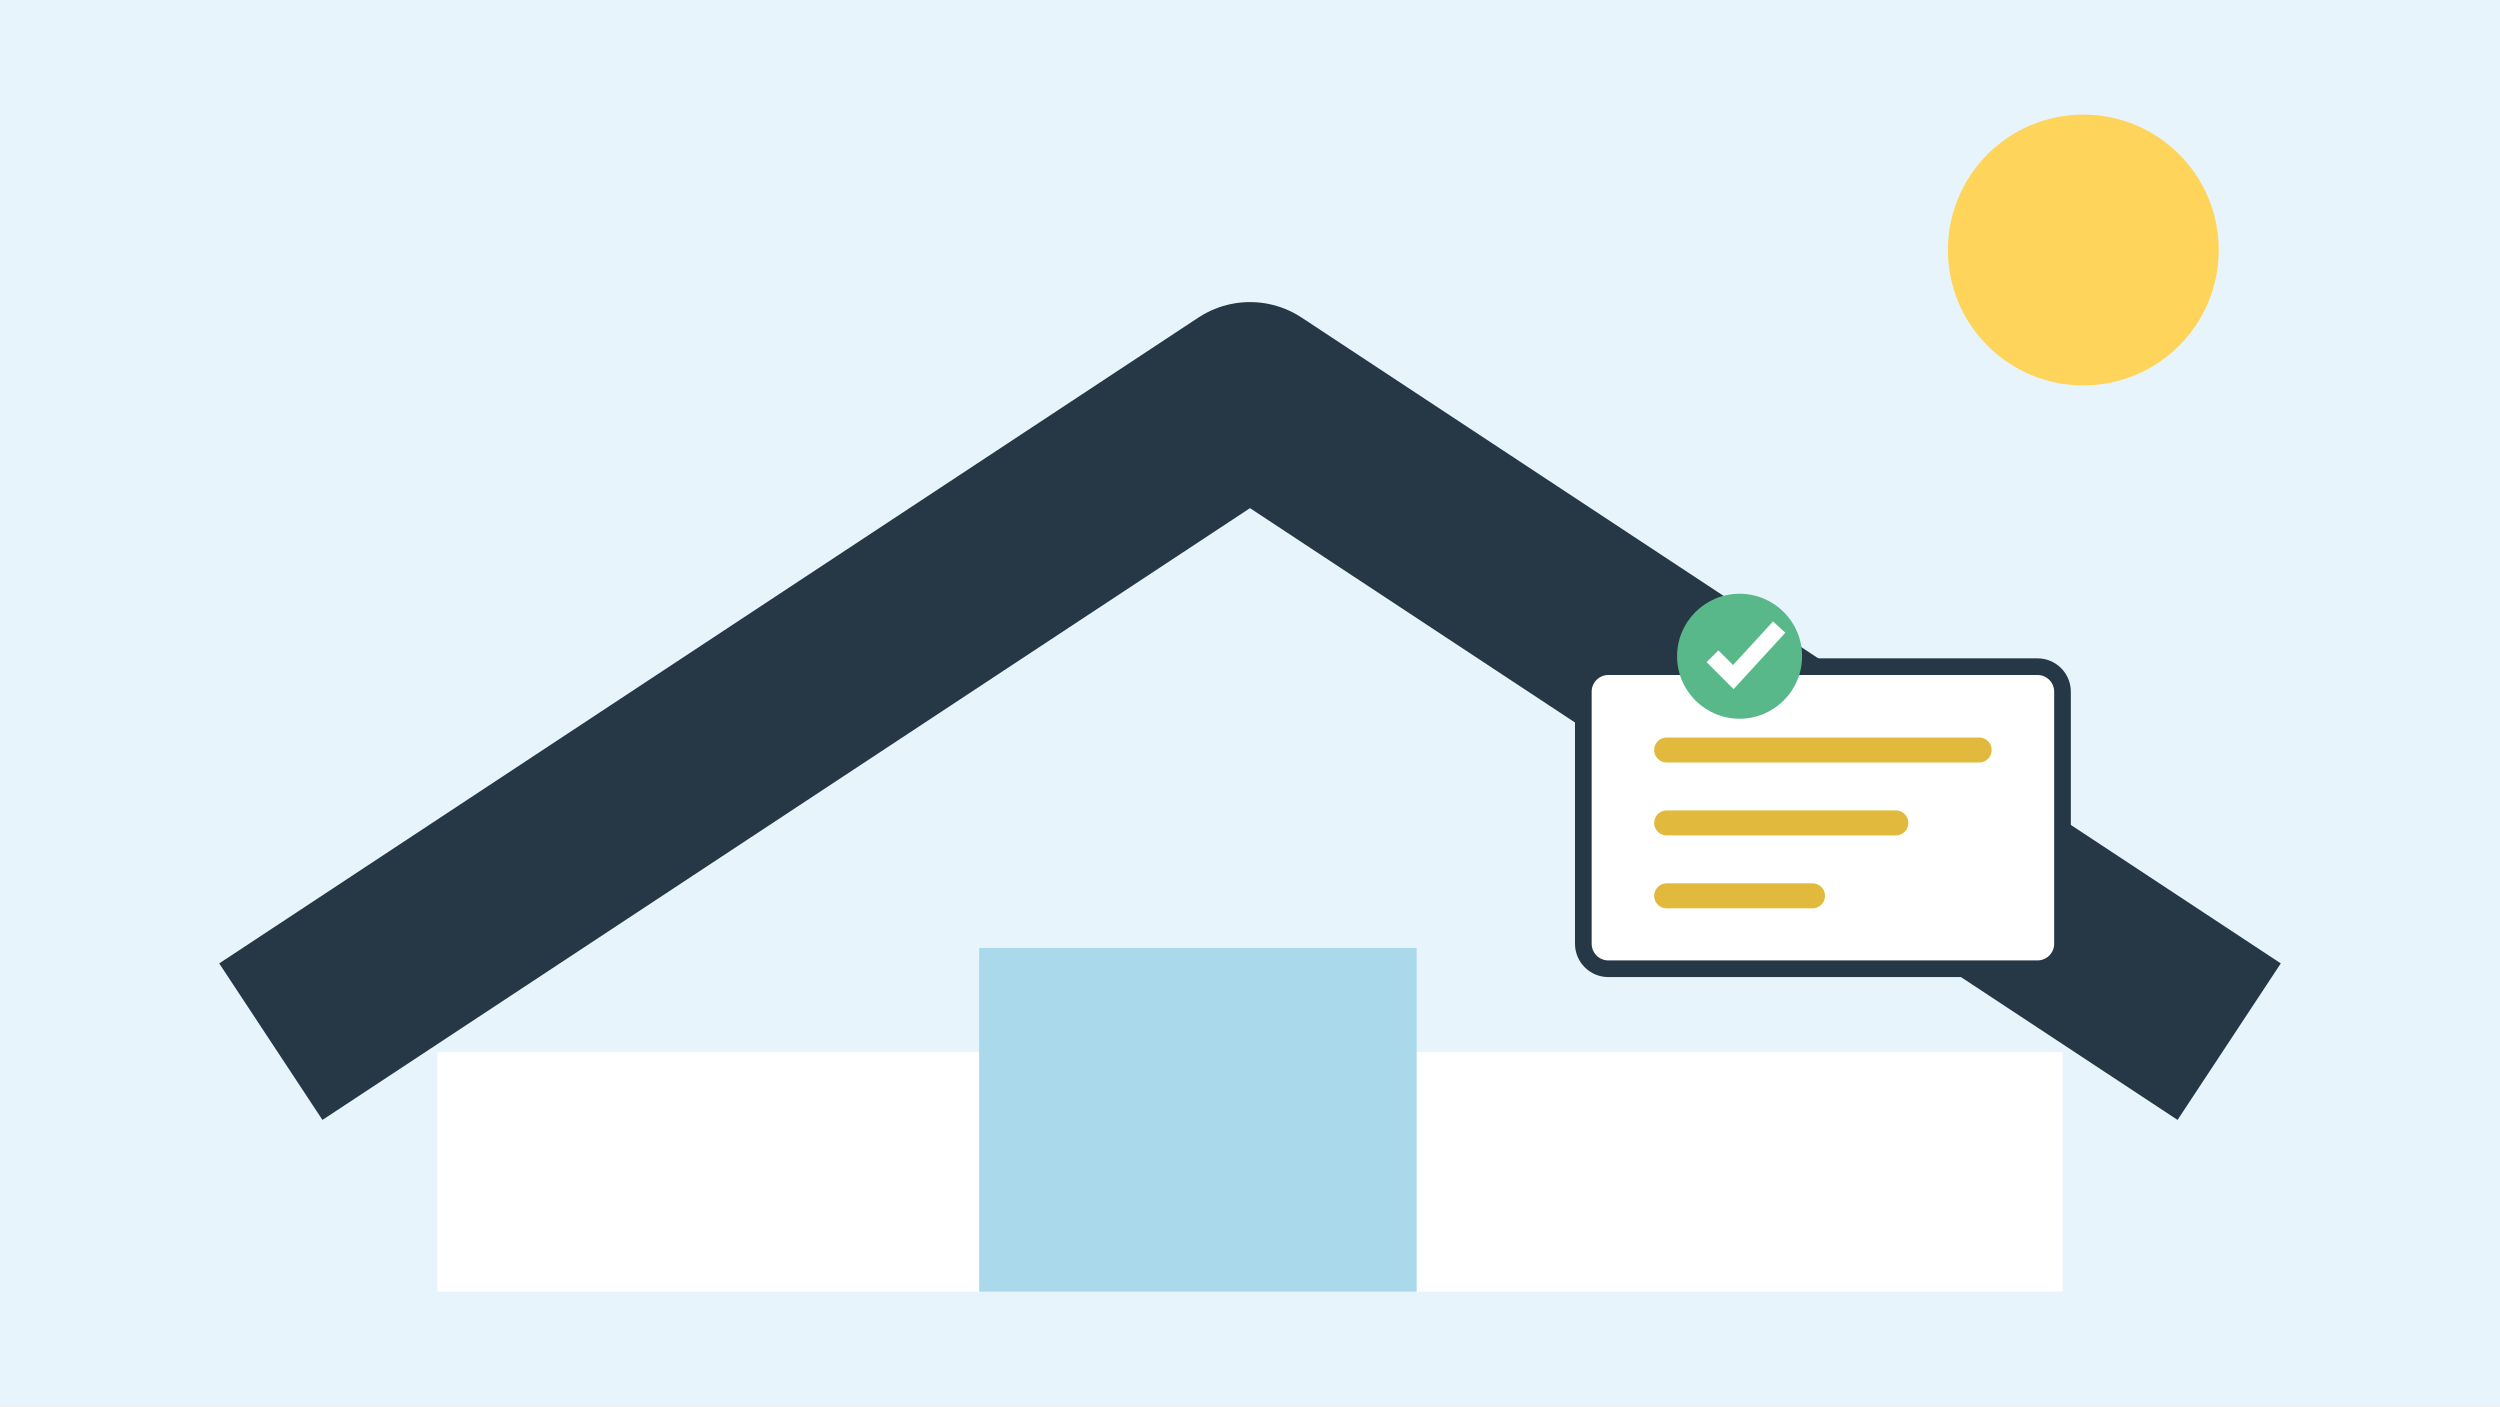
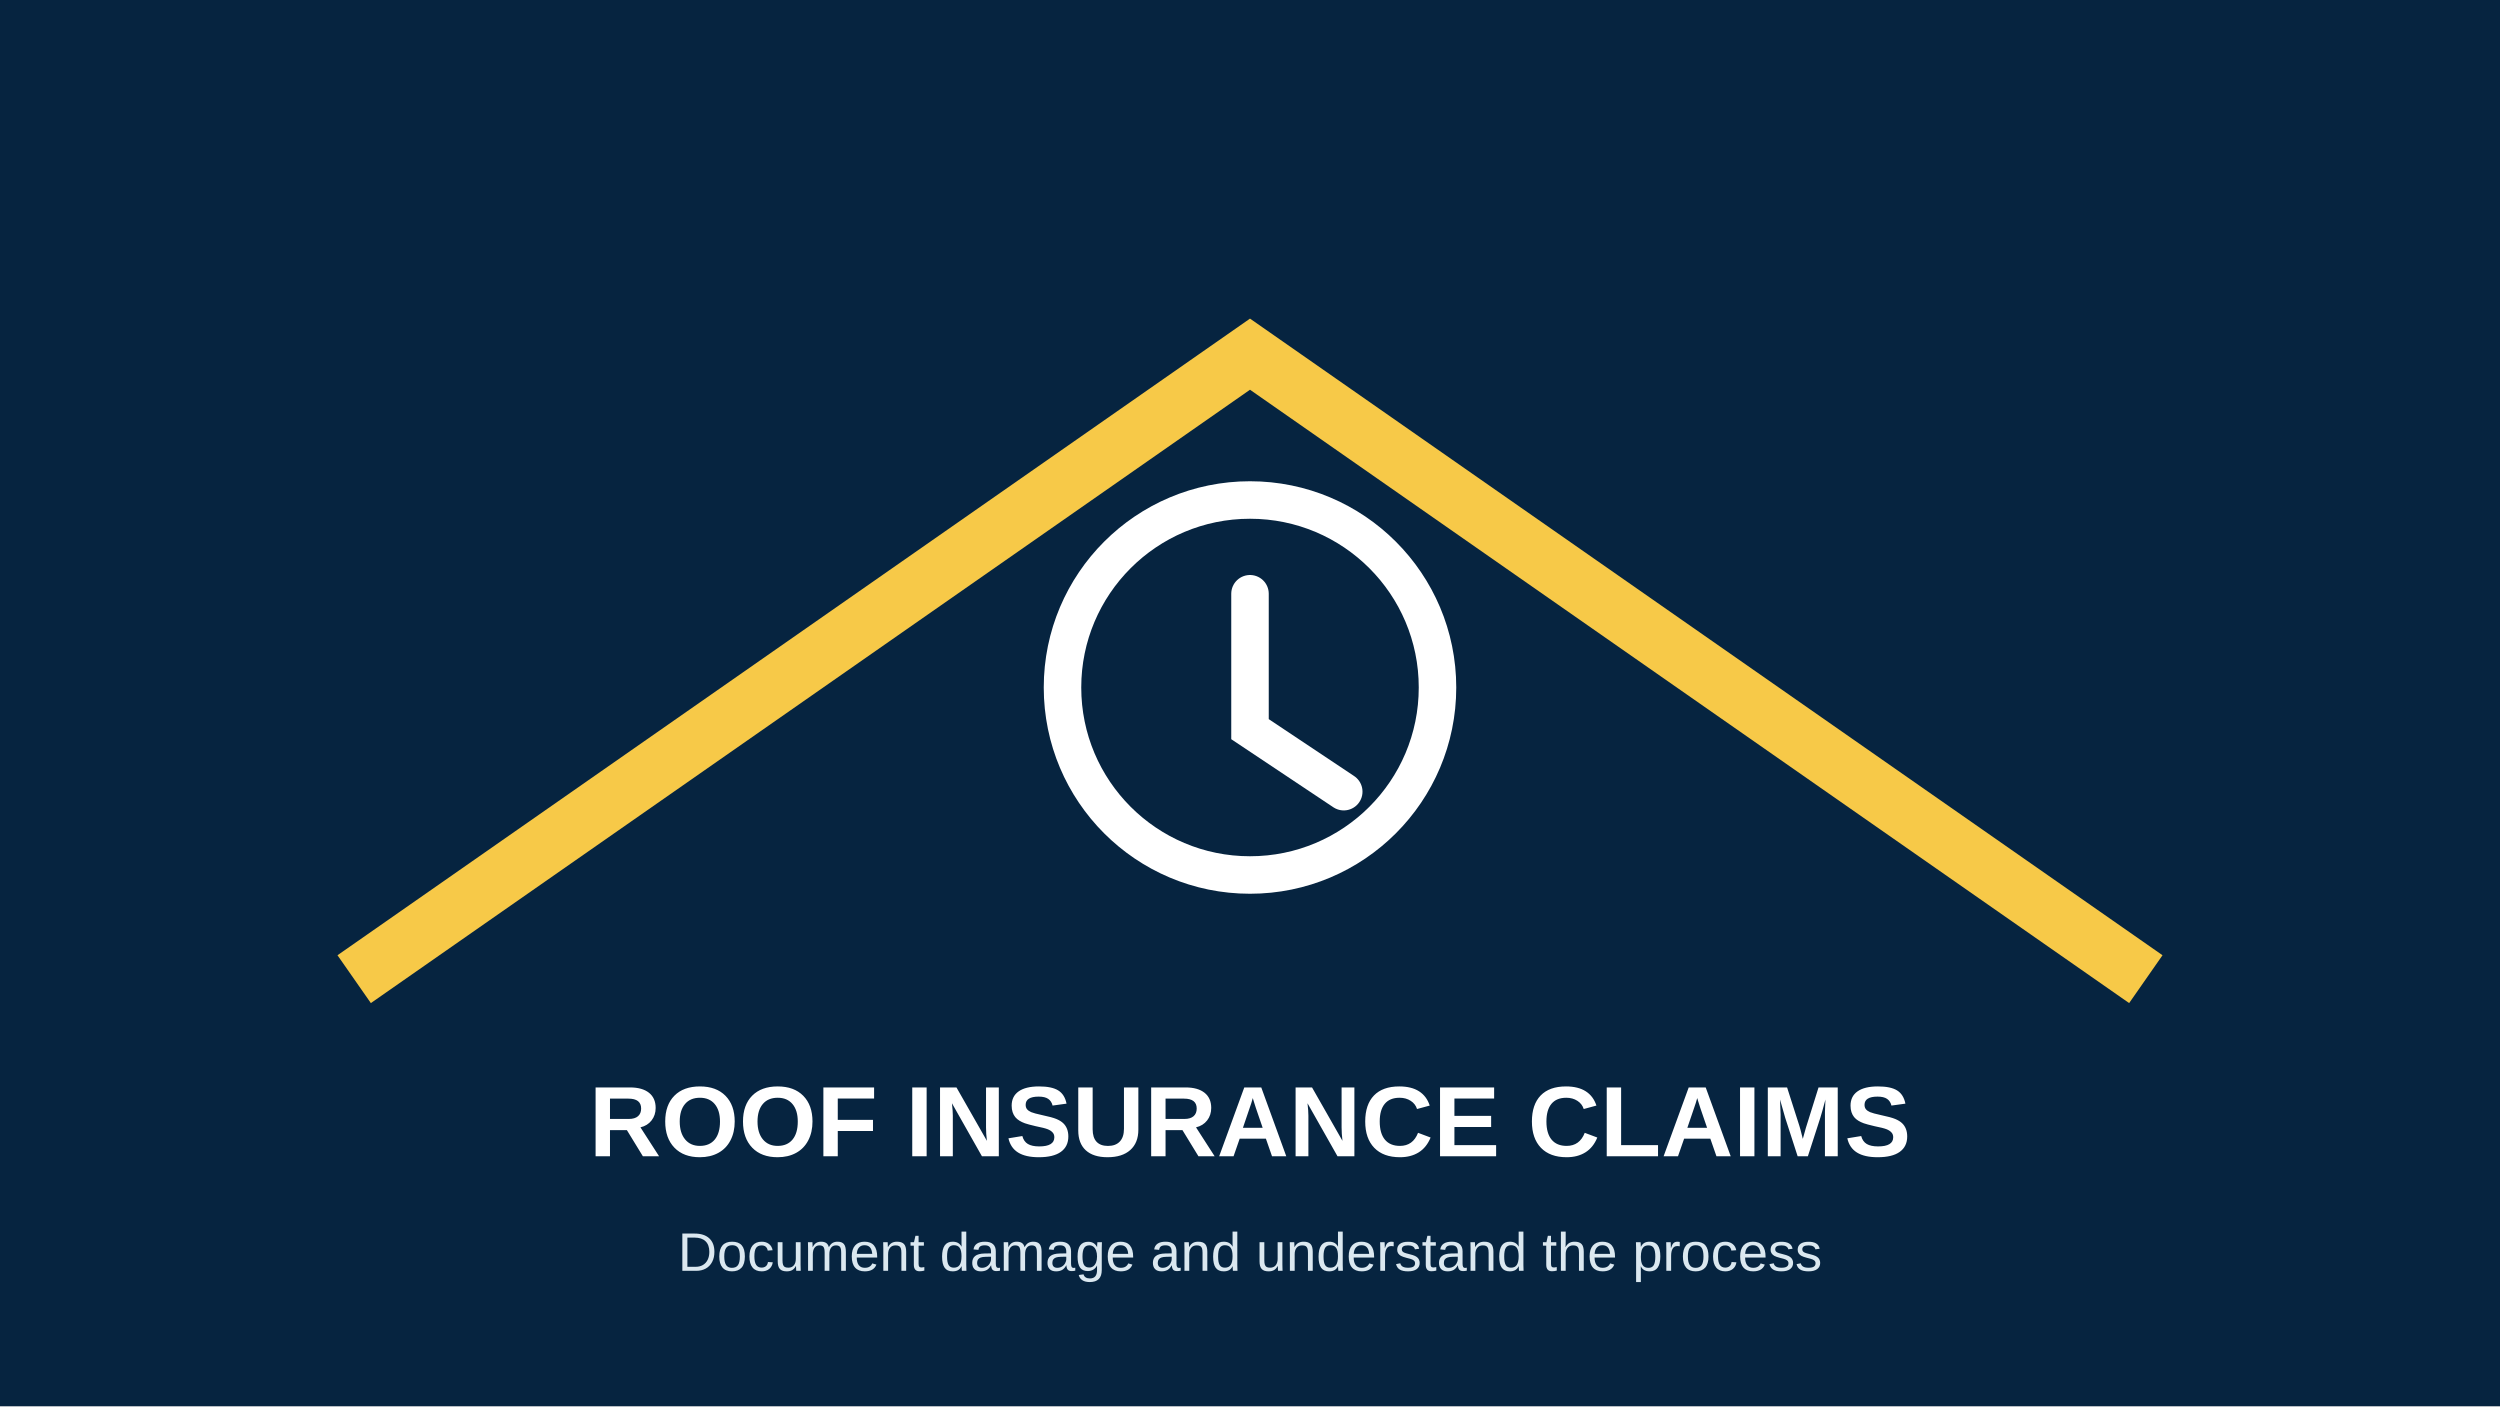
- <svg xmlns="http://www.w3.org/2000/svg" viewBox="0 0 1200 675" role="img">
-   <rect width="1200" height="675" fill="#e8f4fb" />
-   <circle cx="1000" cy="120" r="65" fill="#ffd45a" />
-   <path d="M130 500 600 190l470 310" fill="none" stroke="#263746" stroke-width="90" stroke-linejoin="round" />
-   <path d="M210 505h780v115H210z" fill="#fff" />
-   <rect x="470" y="455" width="210" height="165" fill="#a9d9ea" />
-   <rect x="760" y="320" width="230" height="145" rx="12" fill="#fff" stroke="#263746" stroke-width="8" />
-   <path d="M800 360h150M800 395h110M800 430h70" stroke="#e1b93c" stroke-width="12" stroke-linecap="round" />
-   <circle cx="835" cy="315" r="30" fill="#59b889" />
-   <path d="m822 315 10 10 22-24" fill="none" stroke="#fff" stroke-width="8" />
+ <svg xmlns="http://www.w3.org/2000/svg" viewBox="0 0 1200 675">
+   <rect width="1200" height="675" fill="#062440" />
+   <path d="M170 470 600 170l430 300" fill="none" stroke="#f7c948" stroke-width="28" />
+   <circle cx="600" cy="330" r="90" fill="none" stroke="#fff" stroke-width="18" />
+   <path d="M600 285v65l45 30" fill="none" stroke="#fff" stroke-width="18" stroke-linecap="round" />
+   <text x="600" y="555" fill="#fff" font-family="Arial,sans-serif" font-size="48" font-weight="700" text-anchor="middle">ROOF INSURANCE CLAIMS</text>
+   <text x="600" y="610" fill="#dbe8f0" font-family="Arial,sans-serif" font-size="26" text-anchor="middle">Document damage and understand the process</text>
</svg>
